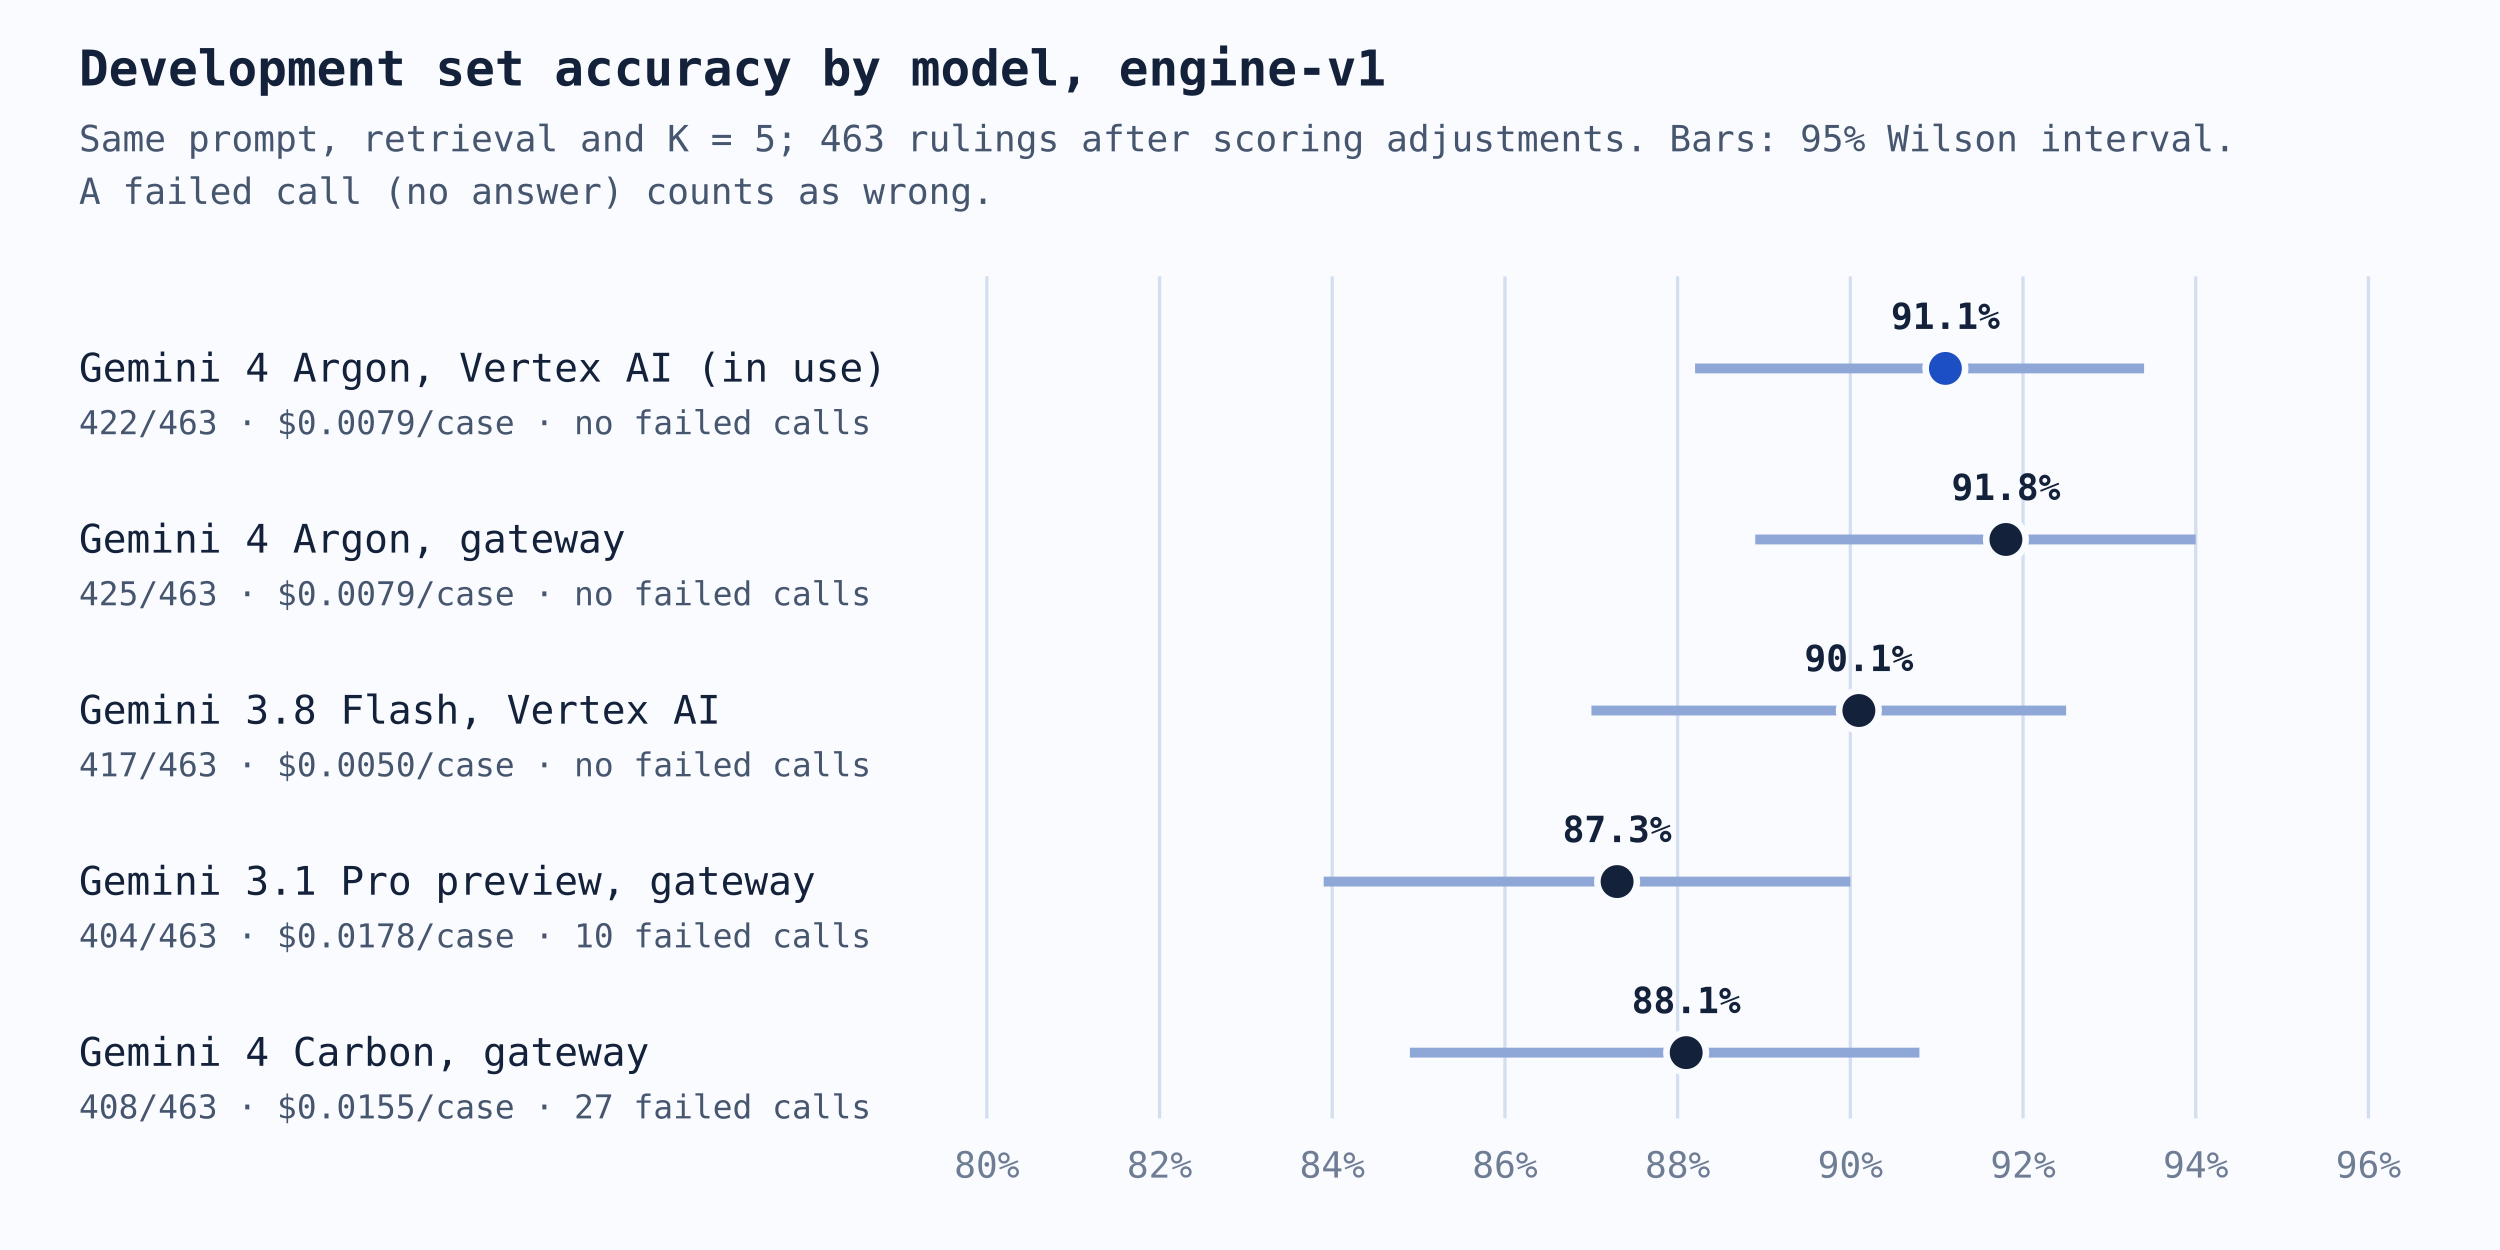
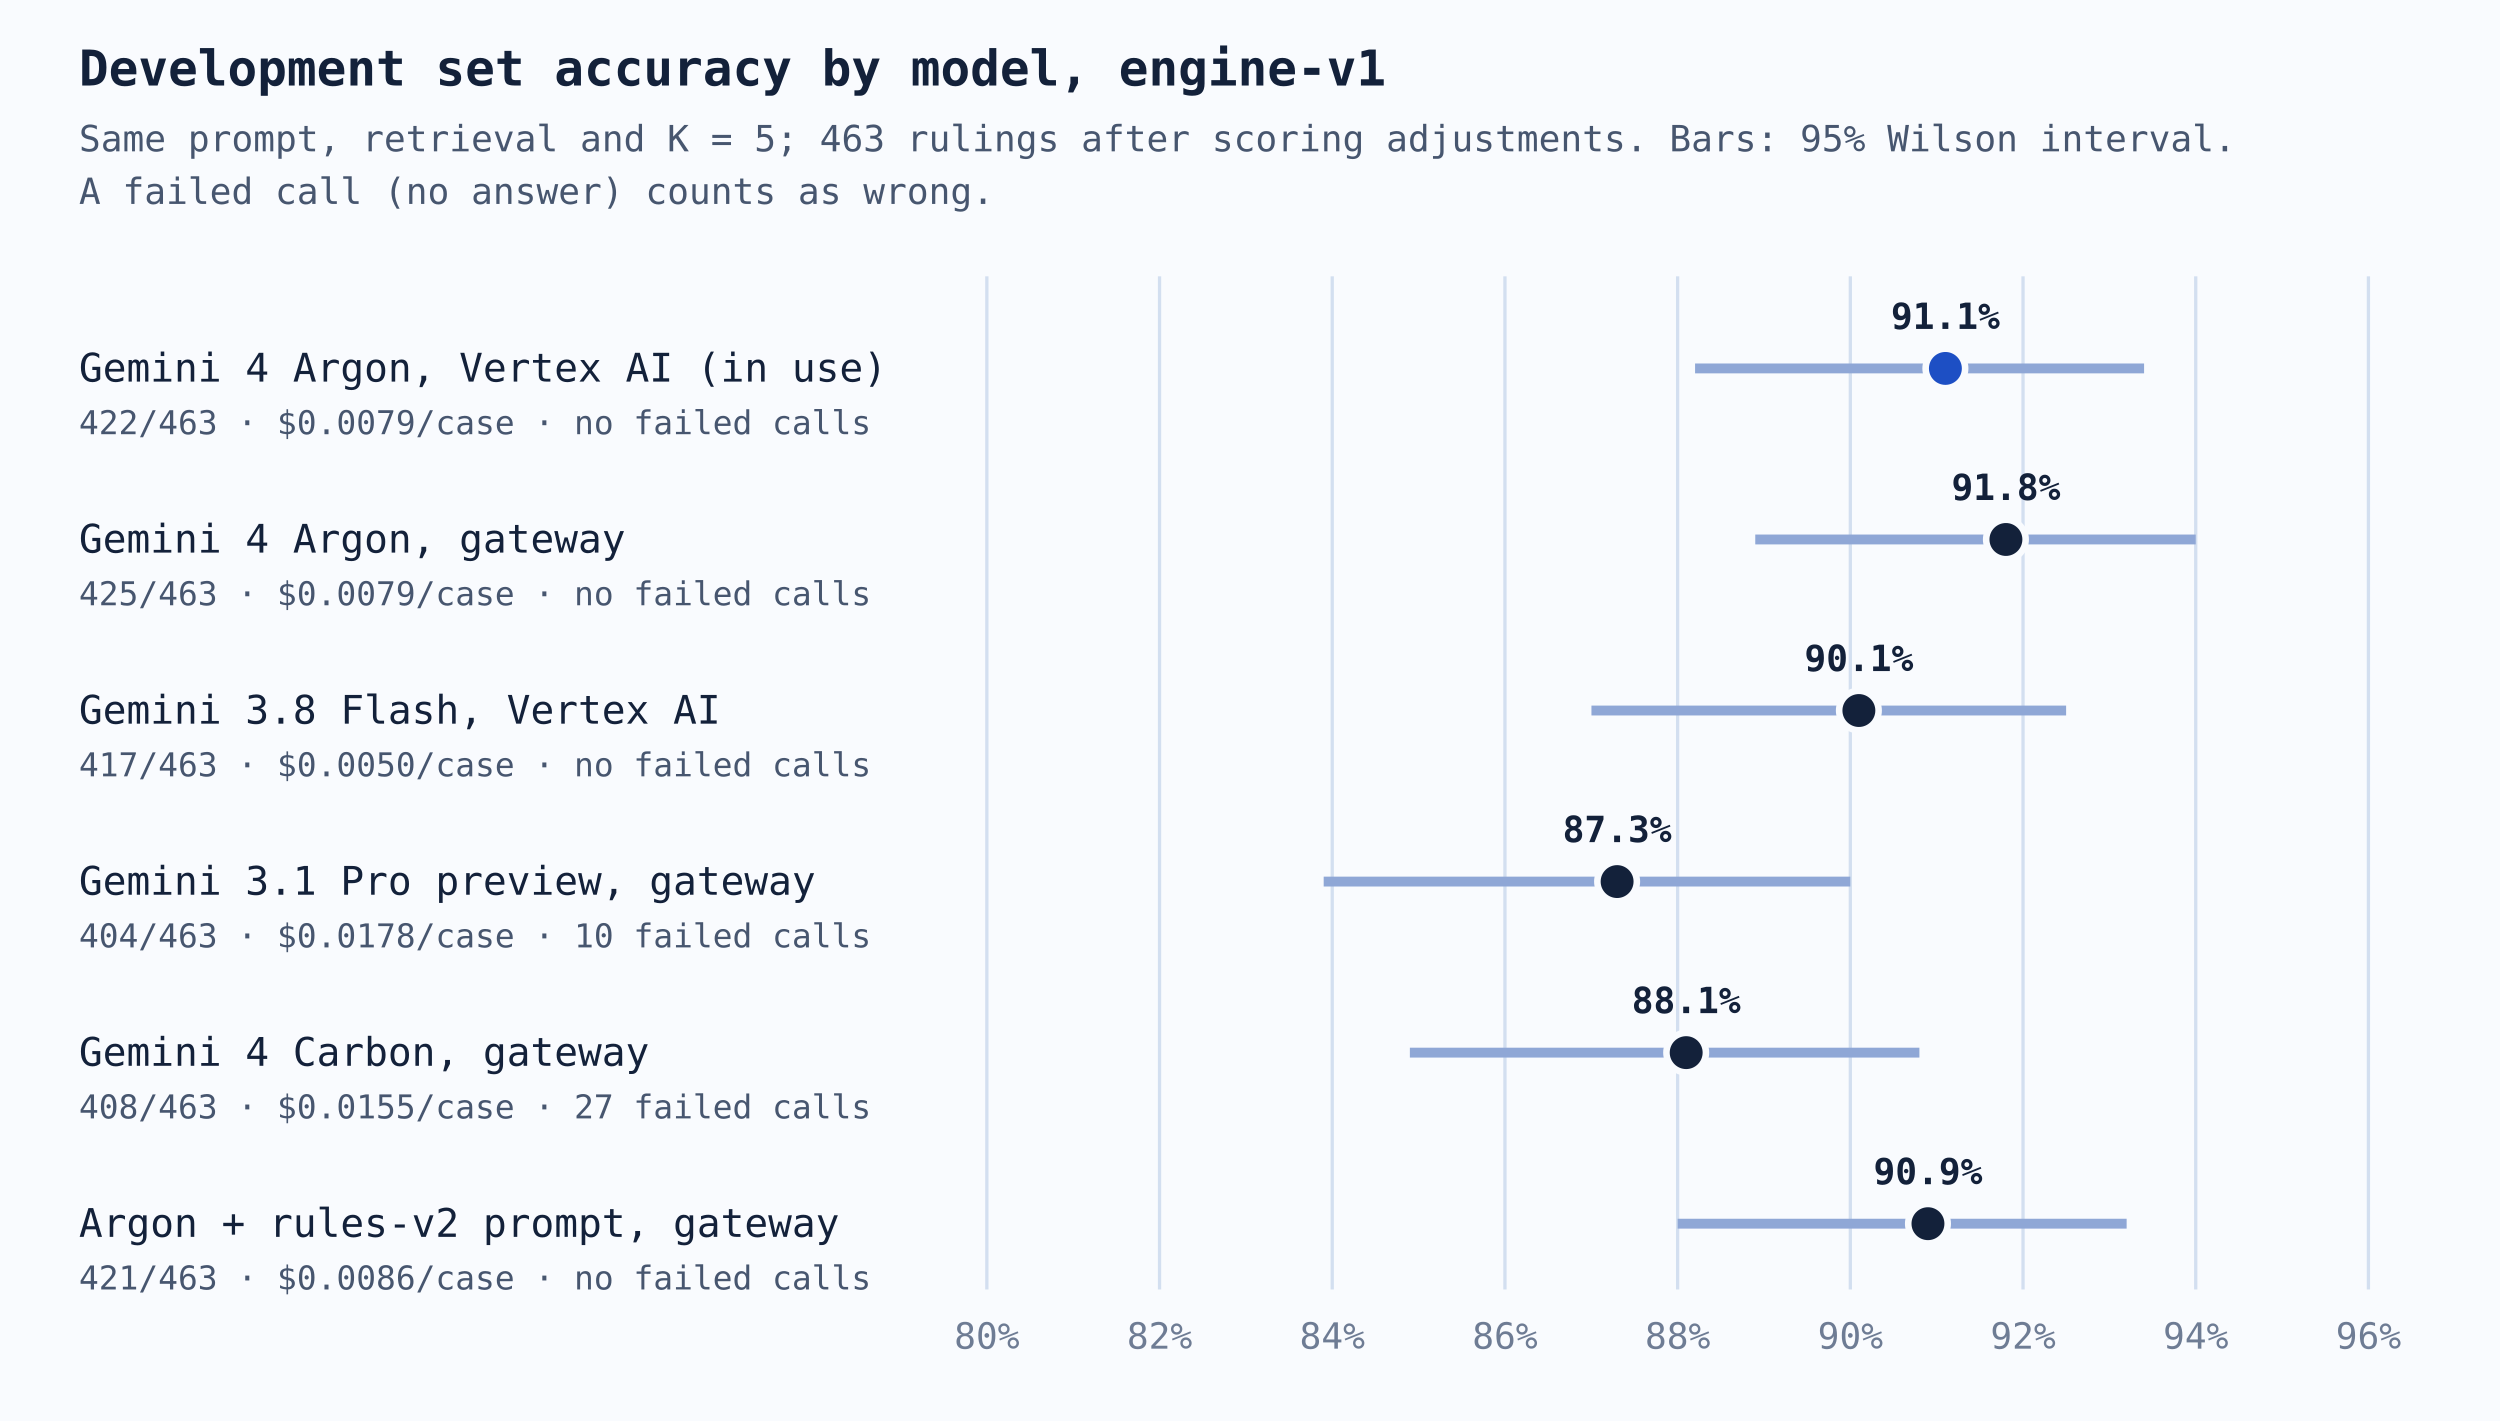
- <svg xmlns="http://www.w3.org/2000/svg" viewBox="0 0 760 380" width="760" height="380" role="img" aria-labelledby="t d" font-family="'Paper Mono', ui-monospace, SFMono-Regular, Menlo, monospace">
-   <rect width="760" height="380" fill="#f9fbfe" />
+ <svg xmlns="http://www.w3.org/2000/svg" viewBox="0 0 760 432" width="760" height="432" role="img" aria-labelledby="t d" font-family="'Paper Mono', ui-monospace, SFMono-Regular, Menlo, monospace">
+   <rect width="760" height="432" fill="#f9fbfe" />
  <text x="24.0" y="26.0" font-size="15" fill="#13213a" text-anchor="start" font-weight="600">Development set accuracy by model, engine-v1</text>
  <text x="24.0" y="46.0" font-size="11" fill="#47566f" text-anchor="start" font-weight="400">Same prompt, retrieval and K = 5; 463 rulings after scoring adjustments. Bars: 95% Wilson interval.</text>
  <text x="24.0" y="62.0" font-size="11" fill="#47566f" text-anchor="start" font-weight="400">A failed call (no answer) counts as wrong.</text>
-   <line x1="300.0" x2="300.0" y1="84" y2="340" stroke="#d3dff0" stroke-width="1" />
-   <text x="300.0" y="358.0" font-size="11" fill="#6e7c94" text-anchor="middle" font-weight="400">80%</text>
-   <line x1="352.5" x2="352.5" y1="84" y2="340" stroke="#d3dff0" stroke-width="1" />
-   <text x="352.5" y="358.0" font-size="11" fill="#6e7c94" text-anchor="middle" font-weight="400">82%</text>
-   <line x1="405.0" x2="405.0" y1="84" y2="340" stroke="#d3dff0" stroke-width="1" />
-   <text x="405.0" y="358.0" font-size="11" fill="#6e7c94" text-anchor="middle" font-weight="400">84%</text>
-   <line x1="457.5" x2="457.5" y1="84" y2="340" stroke="#d3dff0" stroke-width="1" />
-   <text x="457.5" y="358.0" font-size="11" fill="#6e7c94" text-anchor="middle" font-weight="400">86%</text>
-   <line x1="510.0" x2="510.0" y1="84" y2="340" stroke="#d3dff0" stroke-width="1" />
-   <text x="510.0" y="358.0" font-size="11" fill="#6e7c94" text-anchor="middle" font-weight="400">88%</text>
-   <line x1="562.5" x2="562.5" y1="84" y2="340" stroke="#d3dff0" stroke-width="1" />
-   <text x="562.5" y="358.0" font-size="11" fill="#6e7c94" text-anchor="middle" font-weight="400">90%</text>
-   <line x1="615.0" x2="615.0" y1="84" y2="340" stroke="#d3dff0" stroke-width="1" />
-   <text x="615.0" y="358.0" font-size="11" fill="#6e7c94" text-anchor="middle" font-weight="400">92%</text>
-   <line x1="667.5" x2="667.5" y1="84" y2="340" stroke="#d3dff0" stroke-width="1" />
-   <text x="667.5" y="358.0" font-size="11" fill="#6e7c94" text-anchor="middle" font-weight="400">94%</text>
-   <line x1="720.0" x2="720.0" y1="84" y2="340" stroke="#d3dff0" stroke-width="1" />
-   <text x="720.0" y="358.0" font-size="11" fill="#6e7c94" text-anchor="middle" font-weight="400">96%</text>
+   <line x1="300.0" x2="300.0" y1="84" y2="392" stroke="#d3dff0" stroke-width="1" />
+   <text x="300.0" y="410.0" font-size="11" fill="#6e7c94" text-anchor="middle" font-weight="400">80%</text>
+   <line x1="352.5" x2="352.5" y1="84" y2="392" stroke="#d3dff0" stroke-width="1" />
+   <text x="352.5" y="410.0" font-size="11" fill="#6e7c94" text-anchor="middle" font-weight="400">82%</text>
+   <line x1="405.0" x2="405.0" y1="84" y2="392" stroke="#d3dff0" stroke-width="1" />
+   <text x="405.0" y="410.0" font-size="11" fill="#6e7c94" text-anchor="middle" font-weight="400">84%</text>
+   <line x1="457.5" x2="457.5" y1="84" y2="392" stroke="#d3dff0" stroke-width="1" />
+   <text x="457.5" y="410.0" font-size="11" fill="#6e7c94" text-anchor="middle" font-weight="400">86%</text>
+   <line x1="510.0" x2="510.0" y1="84" y2="392" stroke="#d3dff0" stroke-width="1" />
+   <text x="510.0" y="410.0" font-size="11" fill="#6e7c94" text-anchor="middle" font-weight="400">88%</text>
+   <line x1="562.5" x2="562.5" y1="84" y2="392" stroke="#d3dff0" stroke-width="1" />
+   <text x="562.5" y="410.0" font-size="11" fill="#6e7c94" text-anchor="middle" font-weight="400">90%</text>
+   <line x1="615.0" x2="615.0" y1="84" y2="392" stroke="#d3dff0" stroke-width="1" />
+   <text x="615.0" y="410.0" font-size="11" fill="#6e7c94" text-anchor="middle" font-weight="400">92%</text>
+   <line x1="667.5" x2="667.5" y1="84" y2="392" stroke="#d3dff0" stroke-width="1" />
+   <text x="667.5" y="410.0" font-size="11" fill="#6e7c94" text-anchor="middle" font-weight="400">94%</text>
+   <line x1="720.0" x2="720.0" y1="84" y2="392" stroke="#d3dff0" stroke-width="1" />
+   <text x="720.0" y="410.0" font-size="11" fill="#6e7c94" text-anchor="middle" font-weight="400">96%</text>
  <text x="24.0" y="116.0" font-size="12" fill="#13213a" text-anchor="start" font-weight="400">Gemini 4 Argon, Vertex AI (in use)</text>
  <text x="24.0" y="132.0" font-size="10" fill="#47566f" text-anchor="start" font-weight="400">422/463 · $0.0079/case · no failed calls</text>
  <line x1="515.3" x2="651.8" y1="112" y2="112" stroke="#8fa7d6" stroke-width="3" />
  <circle cx="591.4" cy="112" r="6" fill="#1d4fc4" stroke="#f9fbfe" stroke-width="2" />
  <text x="591.4" y="100.0" font-size="11" fill="#13213a" text-anchor="middle" font-weight="600">91.1%</text>
  <text x="24.0" y="168.0" font-size="12" fill="#13213a" text-anchor="start" font-weight="400">Gemini 4 Argon, gateway</text>
  <text x="24.0" y="184.0" font-size="10" fill="#47566f" text-anchor="start" font-weight="400">425/463 · $0.0079/case · no failed calls</text>
  <line x1="533.6" x2="667.5" y1="164" y2="164" stroke="#8fa7d6" stroke-width="3" />
  <circle cx="609.8" cy="164" r="6" fill="#13213a" stroke="#f9fbfe" stroke-width="2" />
  <text x="609.8" y="152.0" font-size="11" fill="#13213a" text-anchor="middle" font-weight="600">91.8%</text>
  <text x="24.0" y="220.0" font-size="12" fill="#13213a" text-anchor="start" font-weight="400">Gemini 3.8 Flash, Vertex AI</text>
  <text x="24.0" y="236.0" font-size="10" fill="#47566f" text-anchor="start" font-weight="400">417/463 · $0.0050/case · no failed calls</text>
  <line x1="483.8" x2="628.1" y1="216" y2="216" stroke="#8fa7d6" stroke-width="3" />
  <circle cx="565.1" cy="216" r="6" fill="#13213a" stroke="#f9fbfe" stroke-width="2" />
  <text x="565.1" y="204.0" font-size="11" fill="#13213a" text-anchor="middle" font-weight="600">90.1%</text>
  <text x="24.0" y="272.0" font-size="12" fill="#13213a" text-anchor="start" font-weight="400">Gemini 3.1 Pro preview, gateway</text>
  <text x="24.0" y="288.0" font-size="10" fill="#47566f" text-anchor="start" font-weight="400">404/463 · $0.0178/case · 10 failed calls</text>
  <line x1="402.4" x2="562.5" y1="268" y2="268" stroke="#8fa7d6" stroke-width="3" />
  <circle cx="491.6" cy="268" r="6" fill="#13213a" stroke="#f9fbfe" stroke-width="2" />
  <text x="491.6" y="256.0" font-size="11" fill="#13213a" text-anchor="middle" font-weight="600">87.3%</text>
  <text x="24.0" y="324.0" font-size="12" fill="#13213a" text-anchor="start" font-weight="400">Gemini 4 Carbon, gateway</text>
  <text x="24.0" y="340.0" font-size="10" fill="#47566f" text-anchor="start" font-weight="400">408/463 · $0.0155/case · 27 failed calls</text>
  <line x1="428.6" x2="583.5" y1="320" y2="320" stroke="#8fa7d6" stroke-width="3" />
  <circle cx="512.6" cy="320" r="6" fill="#13213a" stroke="#f9fbfe" stroke-width="2" />
  <text x="512.6" y="308.0" font-size="11" fill="#13213a" text-anchor="middle" font-weight="600">88.1%</text>
+   <text x="24.0" y="376.0" font-size="12" fill="#13213a" text-anchor="start" font-weight="400">Argon + rules-v2 prompt, gateway</text>
+   <text x="24.0" y="392.0" font-size="10" fill="#47566f" text-anchor="start" font-weight="400">421/463 · $0.0086/case · no failed calls</text>
+   <line x1="510.0" x2="646.5" y1="372" y2="372" stroke="#8fa7d6" stroke-width="3" />
+   <circle cx="586.1" cy="372" r="6" fill="#13213a" stroke="#f9fbfe" stroke-width="2" />
+   <text x="586.1" y="360.0" font-size="11" fill="#13213a" text-anchor="middle" font-weight="600">90.9%</text>
</svg>
